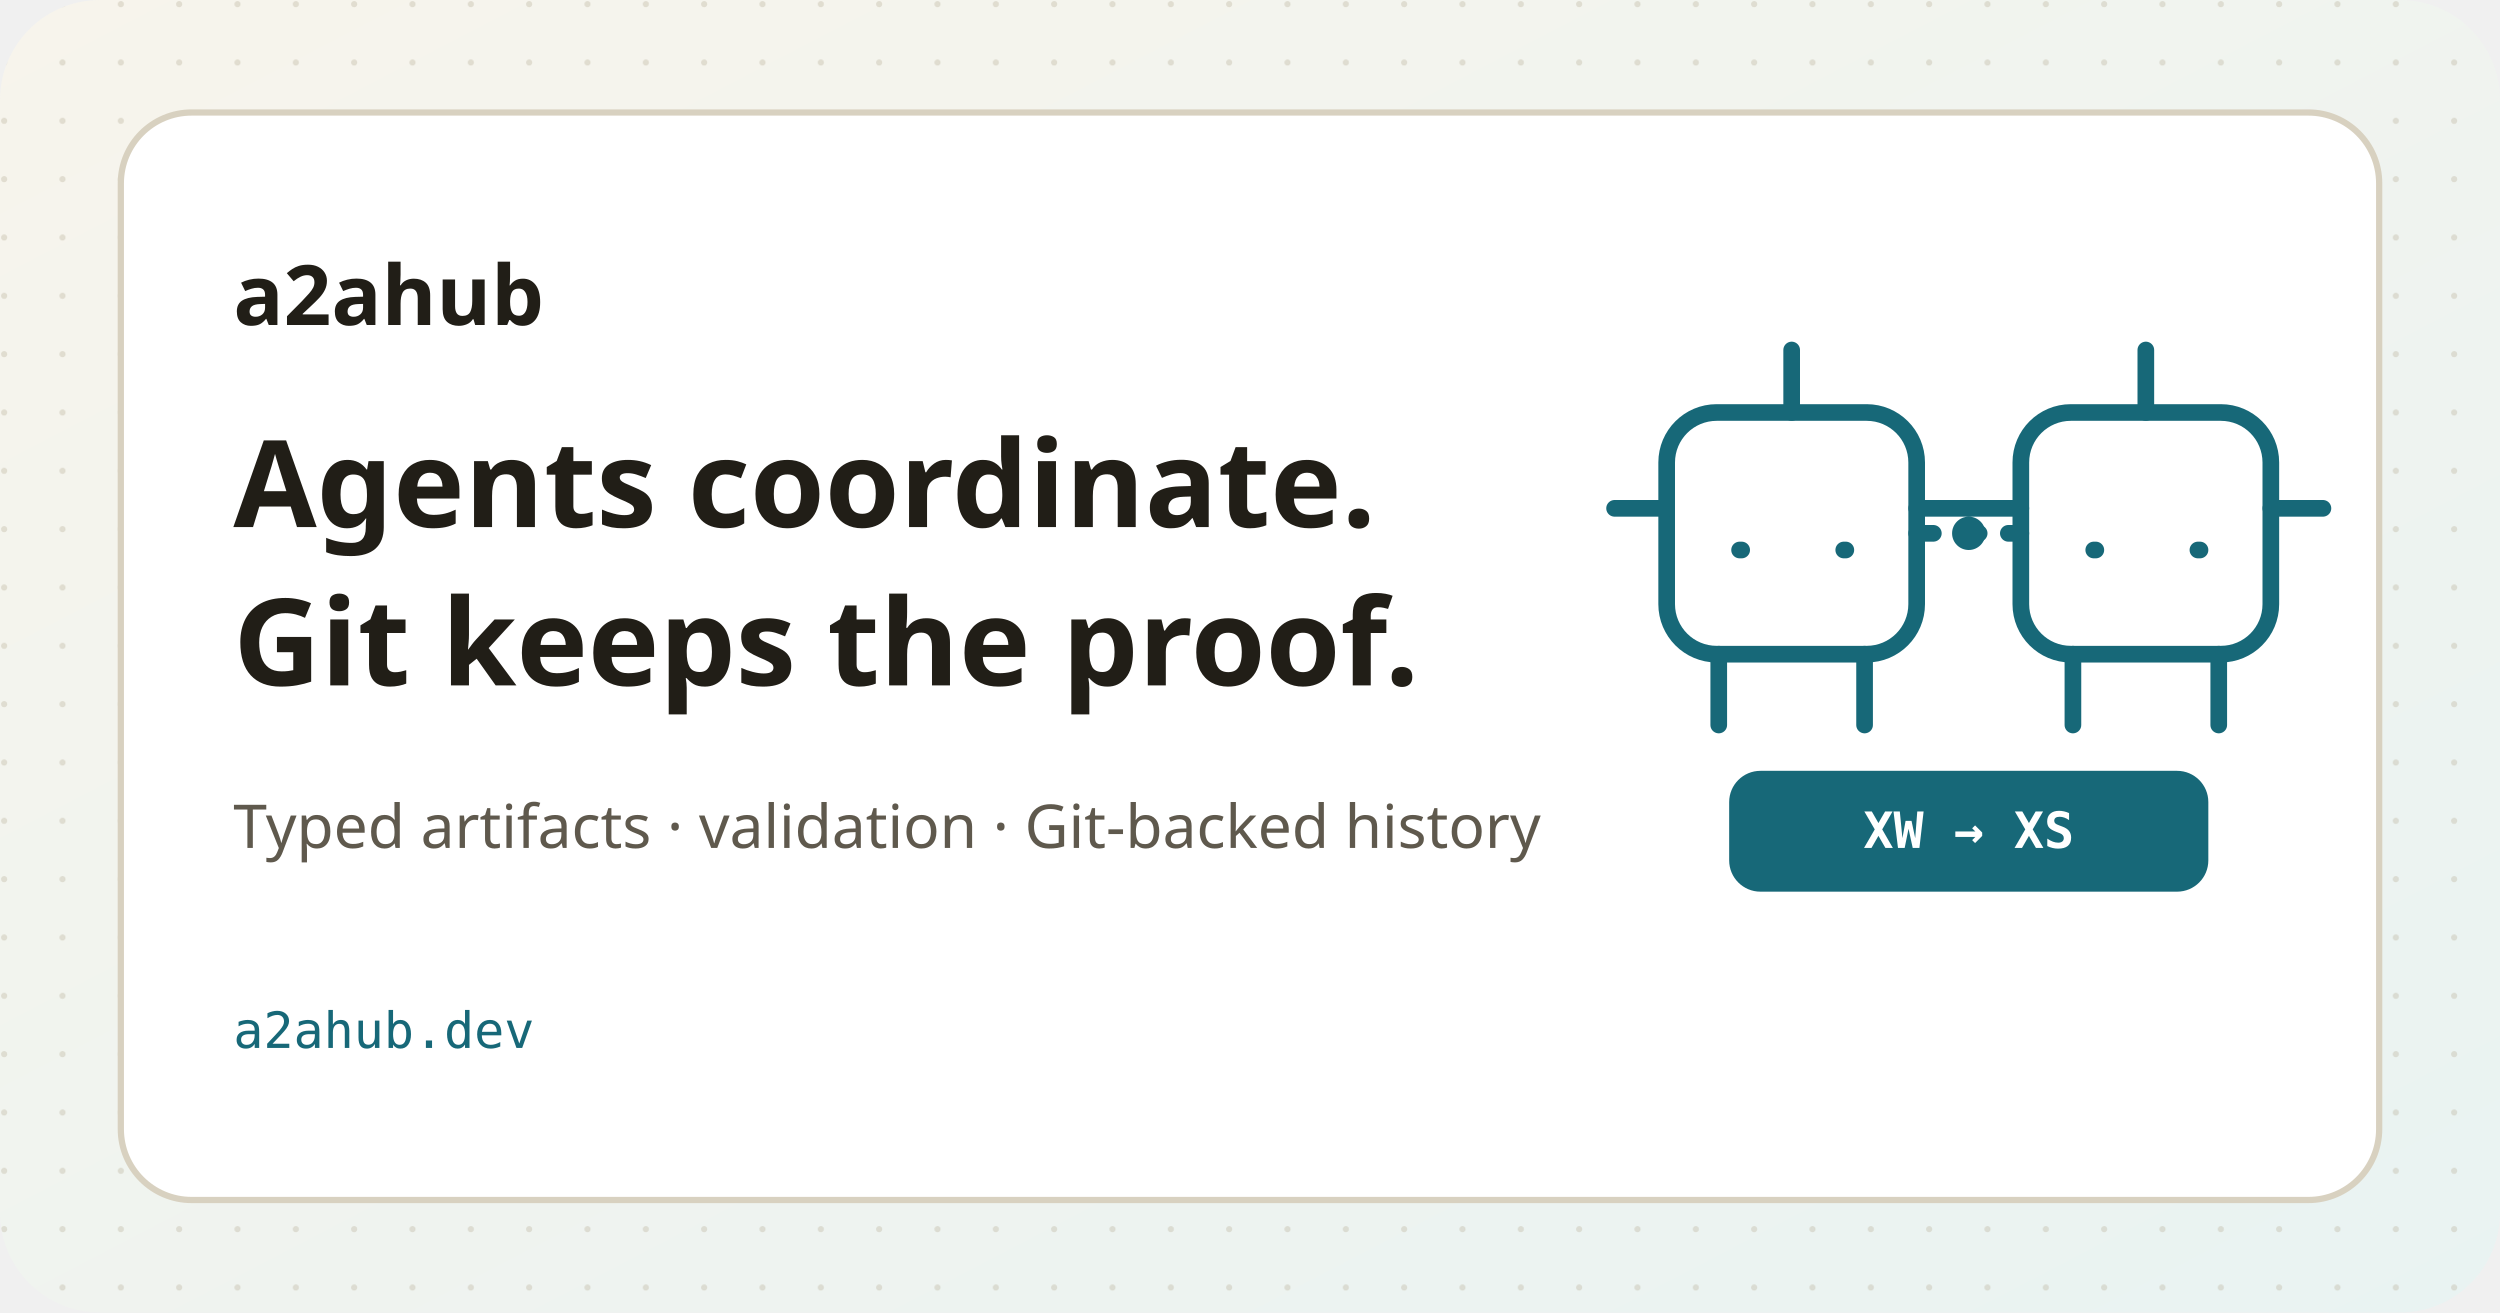
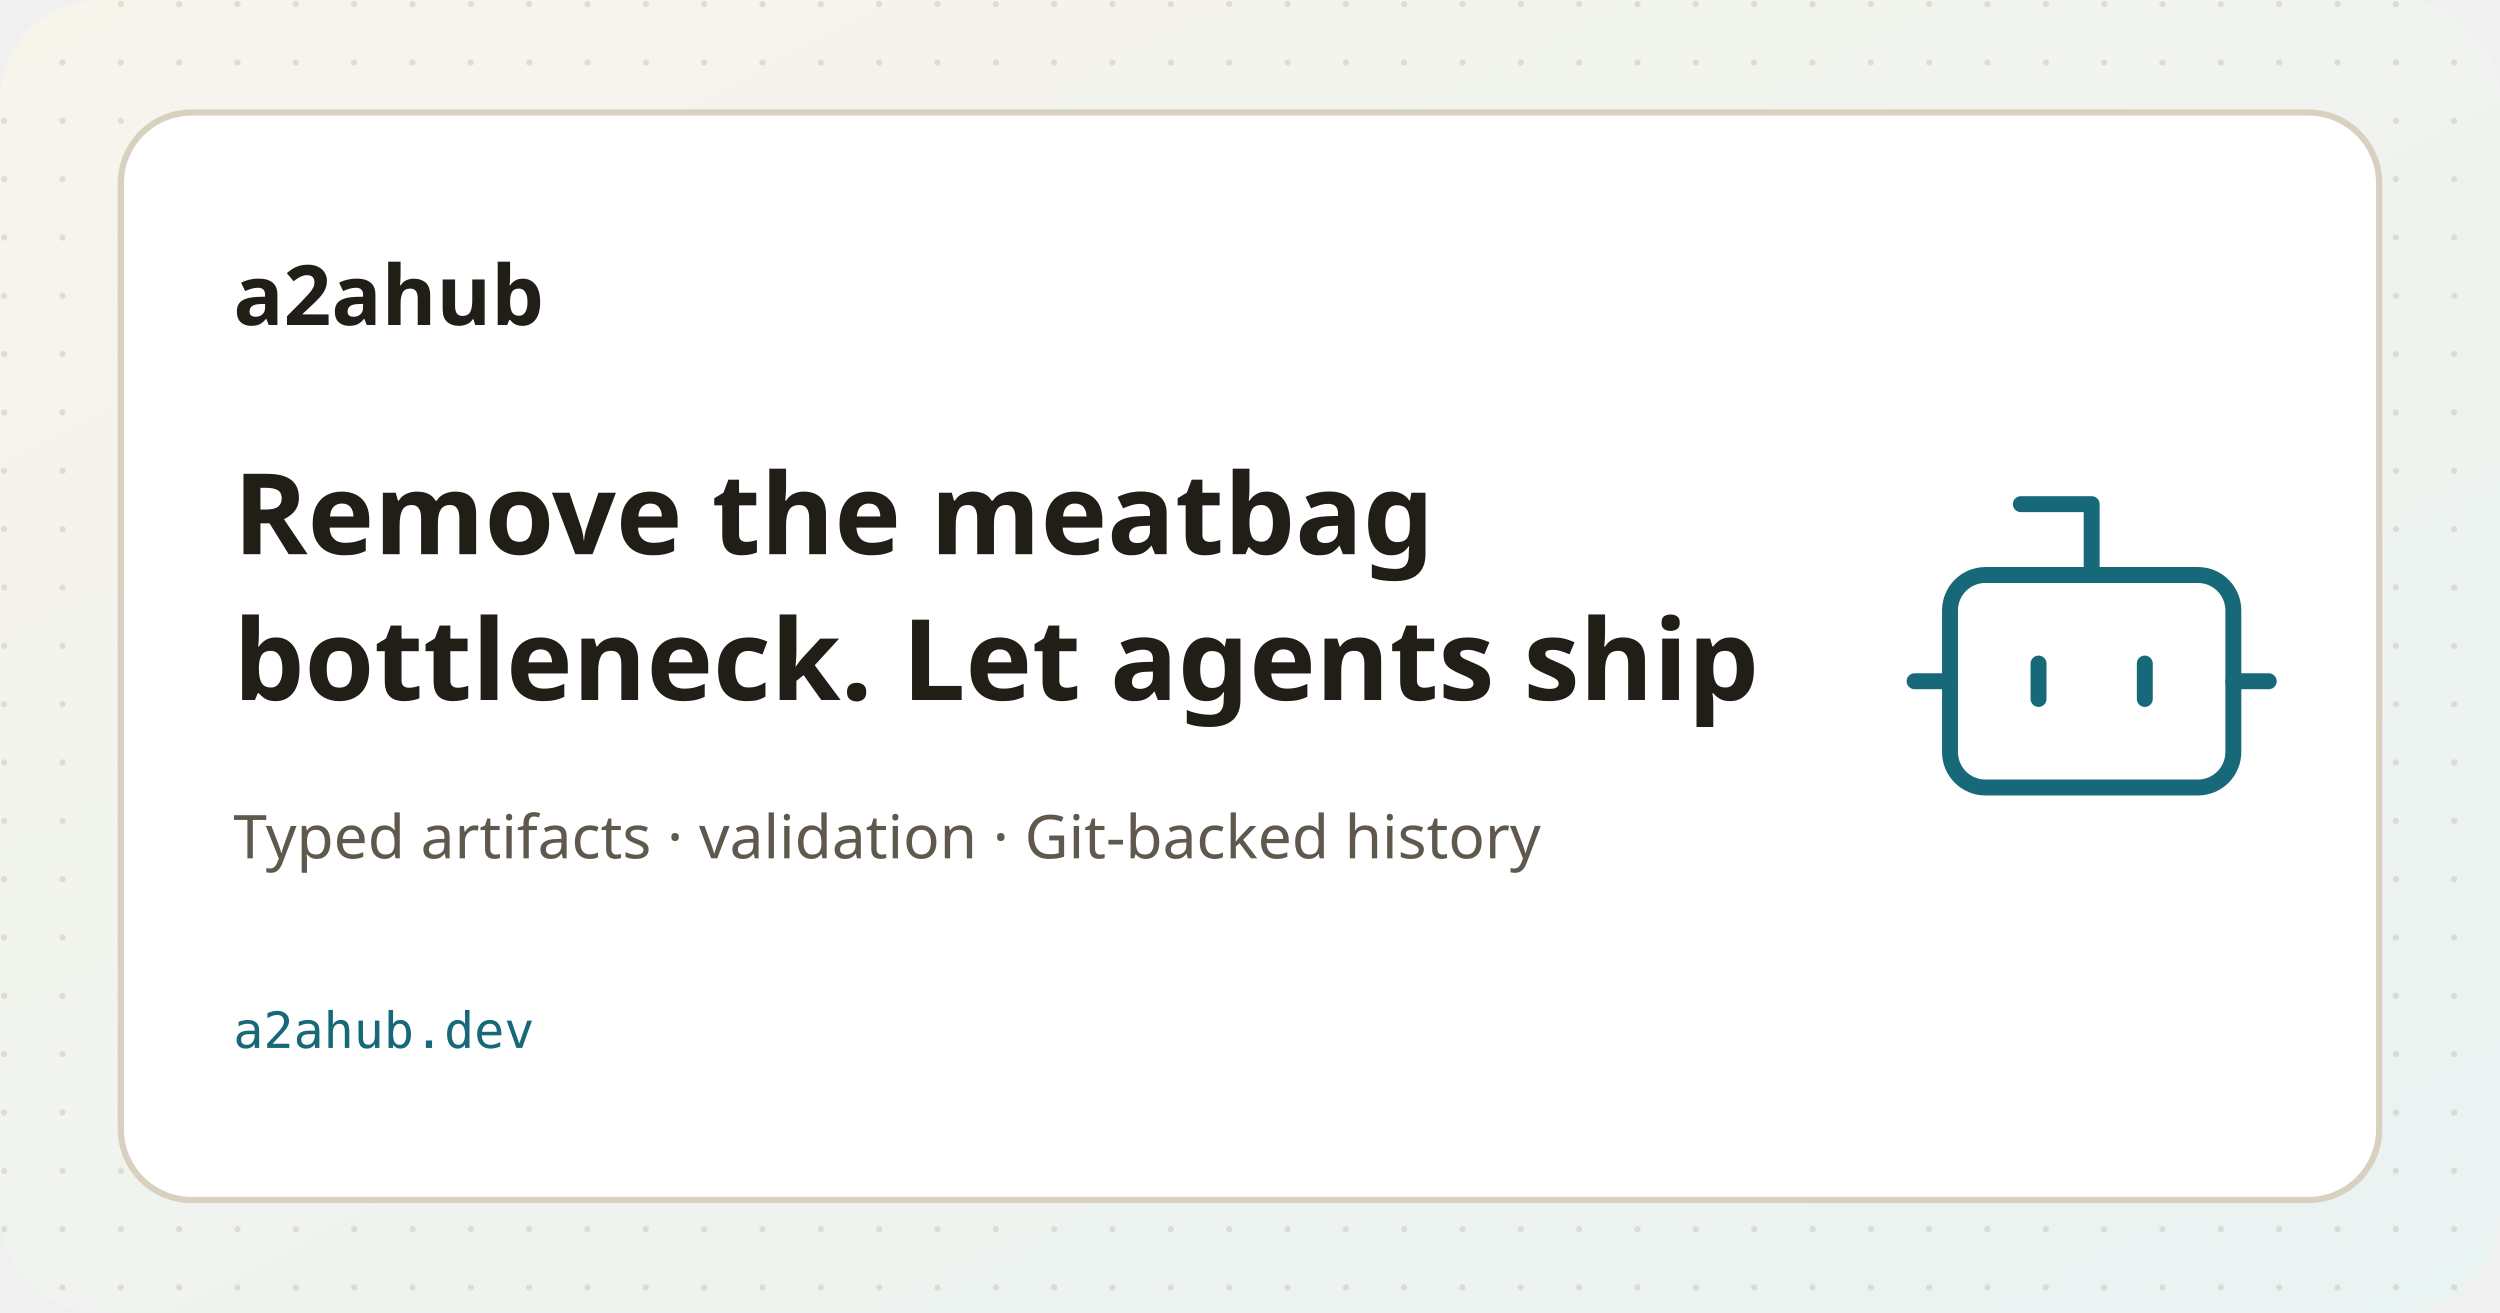
<svg xmlns="http://www.w3.org/2000/svg" width="1200" height="630" viewBox="0 0 1200 630" role="img" aria-labelledby="title desc">
  <defs>
    <linearGradient id="bg" x1="0" y1="0" x2="1" y2="1">
      <stop offset="0" stop-color="#f7f4ec" />
      <stop offset="1" stop-color="#e9f3f2" />
    </linearGradient>
    <pattern id="dots" width="28" height="28" patternUnits="userSpaceOnUse">
      <circle cx="2" cy="2" r="1.5" fill="#b9b19c" opacity=".35" />
    </pattern>
  </defs>
  <rect width="1200" height="630" rx="48" fill="url(#bg)" />
  <rect width="1200" height="630" rx="48" fill="url(#dots)" />
  <rect x="58" y="54" width="1084" height="522" rx="34" fill="#fff" stroke="#d8d1c0" stroke-width="3" />
-   <g fill="none" stroke="#176878" stroke-width="8" stroke-linecap="round" stroke-linejoin="round">
-     <rect x="800" y="198" width="120" height="116" rx="24" />
-     <path d="M860 168v30m-25 66h1m49 0h1M825 314v34m70-34v34M800 244h-25m145 0h25" />
-     <rect x="970" y="198" width="120" height="116" rx="24" />
-     <path d="M1030 168v30m-25 66h1m49 0h1M995 314v34m70-34v34M970 244h-25m145 0h25" />
-     <path d="M920 256h50" stroke-dasharray="8 14" />
+   <g transform="translate(902 208) scale(8.5)" fill="none" stroke="#176878" stroke-width="0.9" stroke-linecap="round" stroke-linejoin="round">
+     <path d="M12 8V4H8" />
+     <rect width="16" height="12" x="4" y="8" rx="2" />
+     <path d="M2 14h2" />
+     <path d="M20 14h2" />
+     <path d="M15 13v2" />
+     <path d="M9 13v2" />
  </g>
-   <circle cx="945" cy="256" r="8" fill="#176878" />
-   <rect x="830" y="370" width="230" height="58" rx="15" fill="#176878" />
-   <text x="945" y="407" text-anchor="middle" font-family="ui-monospace, SFMono-Regular, Menlo, monospace" font-size="24" font-weight="700" fill="#fff">XW → XS</text>
  <text x="112" y="156" font-family="ui-sans-serif, system-ui, sans-serif" font-size="40" font-weight="750" fill="#211e17">a2ahub</text>
-   <text x="112" y="253" font-family="ui-sans-serif, system-ui, sans-serif" font-size="58" font-weight="750" fill="#211e17">Agents coordinate.</text>
-   <text x="112" y="329" font-family="ui-sans-serif, system-ui, sans-serif" font-size="58" font-weight="750" fill="#211e17">Git keeps the proof.</text>
-   <text x="112" y="407" font-family="ui-sans-serif, system-ui, sans-serif" font-size="29" fill="#5f594d">Typed artifacts · validation · Git-backed history</text>
+   <text x="112" y="266" font-family="ui-sans-serif, system-ui, sans-serif" font-size="54" font-weight="750" fill="#211e17">Remove the meatbag</text>
+   <text x="112" y="336" font-family="ui-sans-serif, system-ui, sans-serif" font-size="54" font-weight="750" fill="#211e17">bottleneck. Let agents ship</text>
+   <text x="112" y="412" font-family="ui-sans-serif, system-ui, sans-serif" font-size="29" fill="#5f594d">Typed artifacts · validation · Git-backed history</text>
  <text x="112" y="503" font-family="ui-monospace, SFMono-Regular, Menlo, monospace" font-size="24" fill="#176878">a2ahub.dev</text>
</svg>
